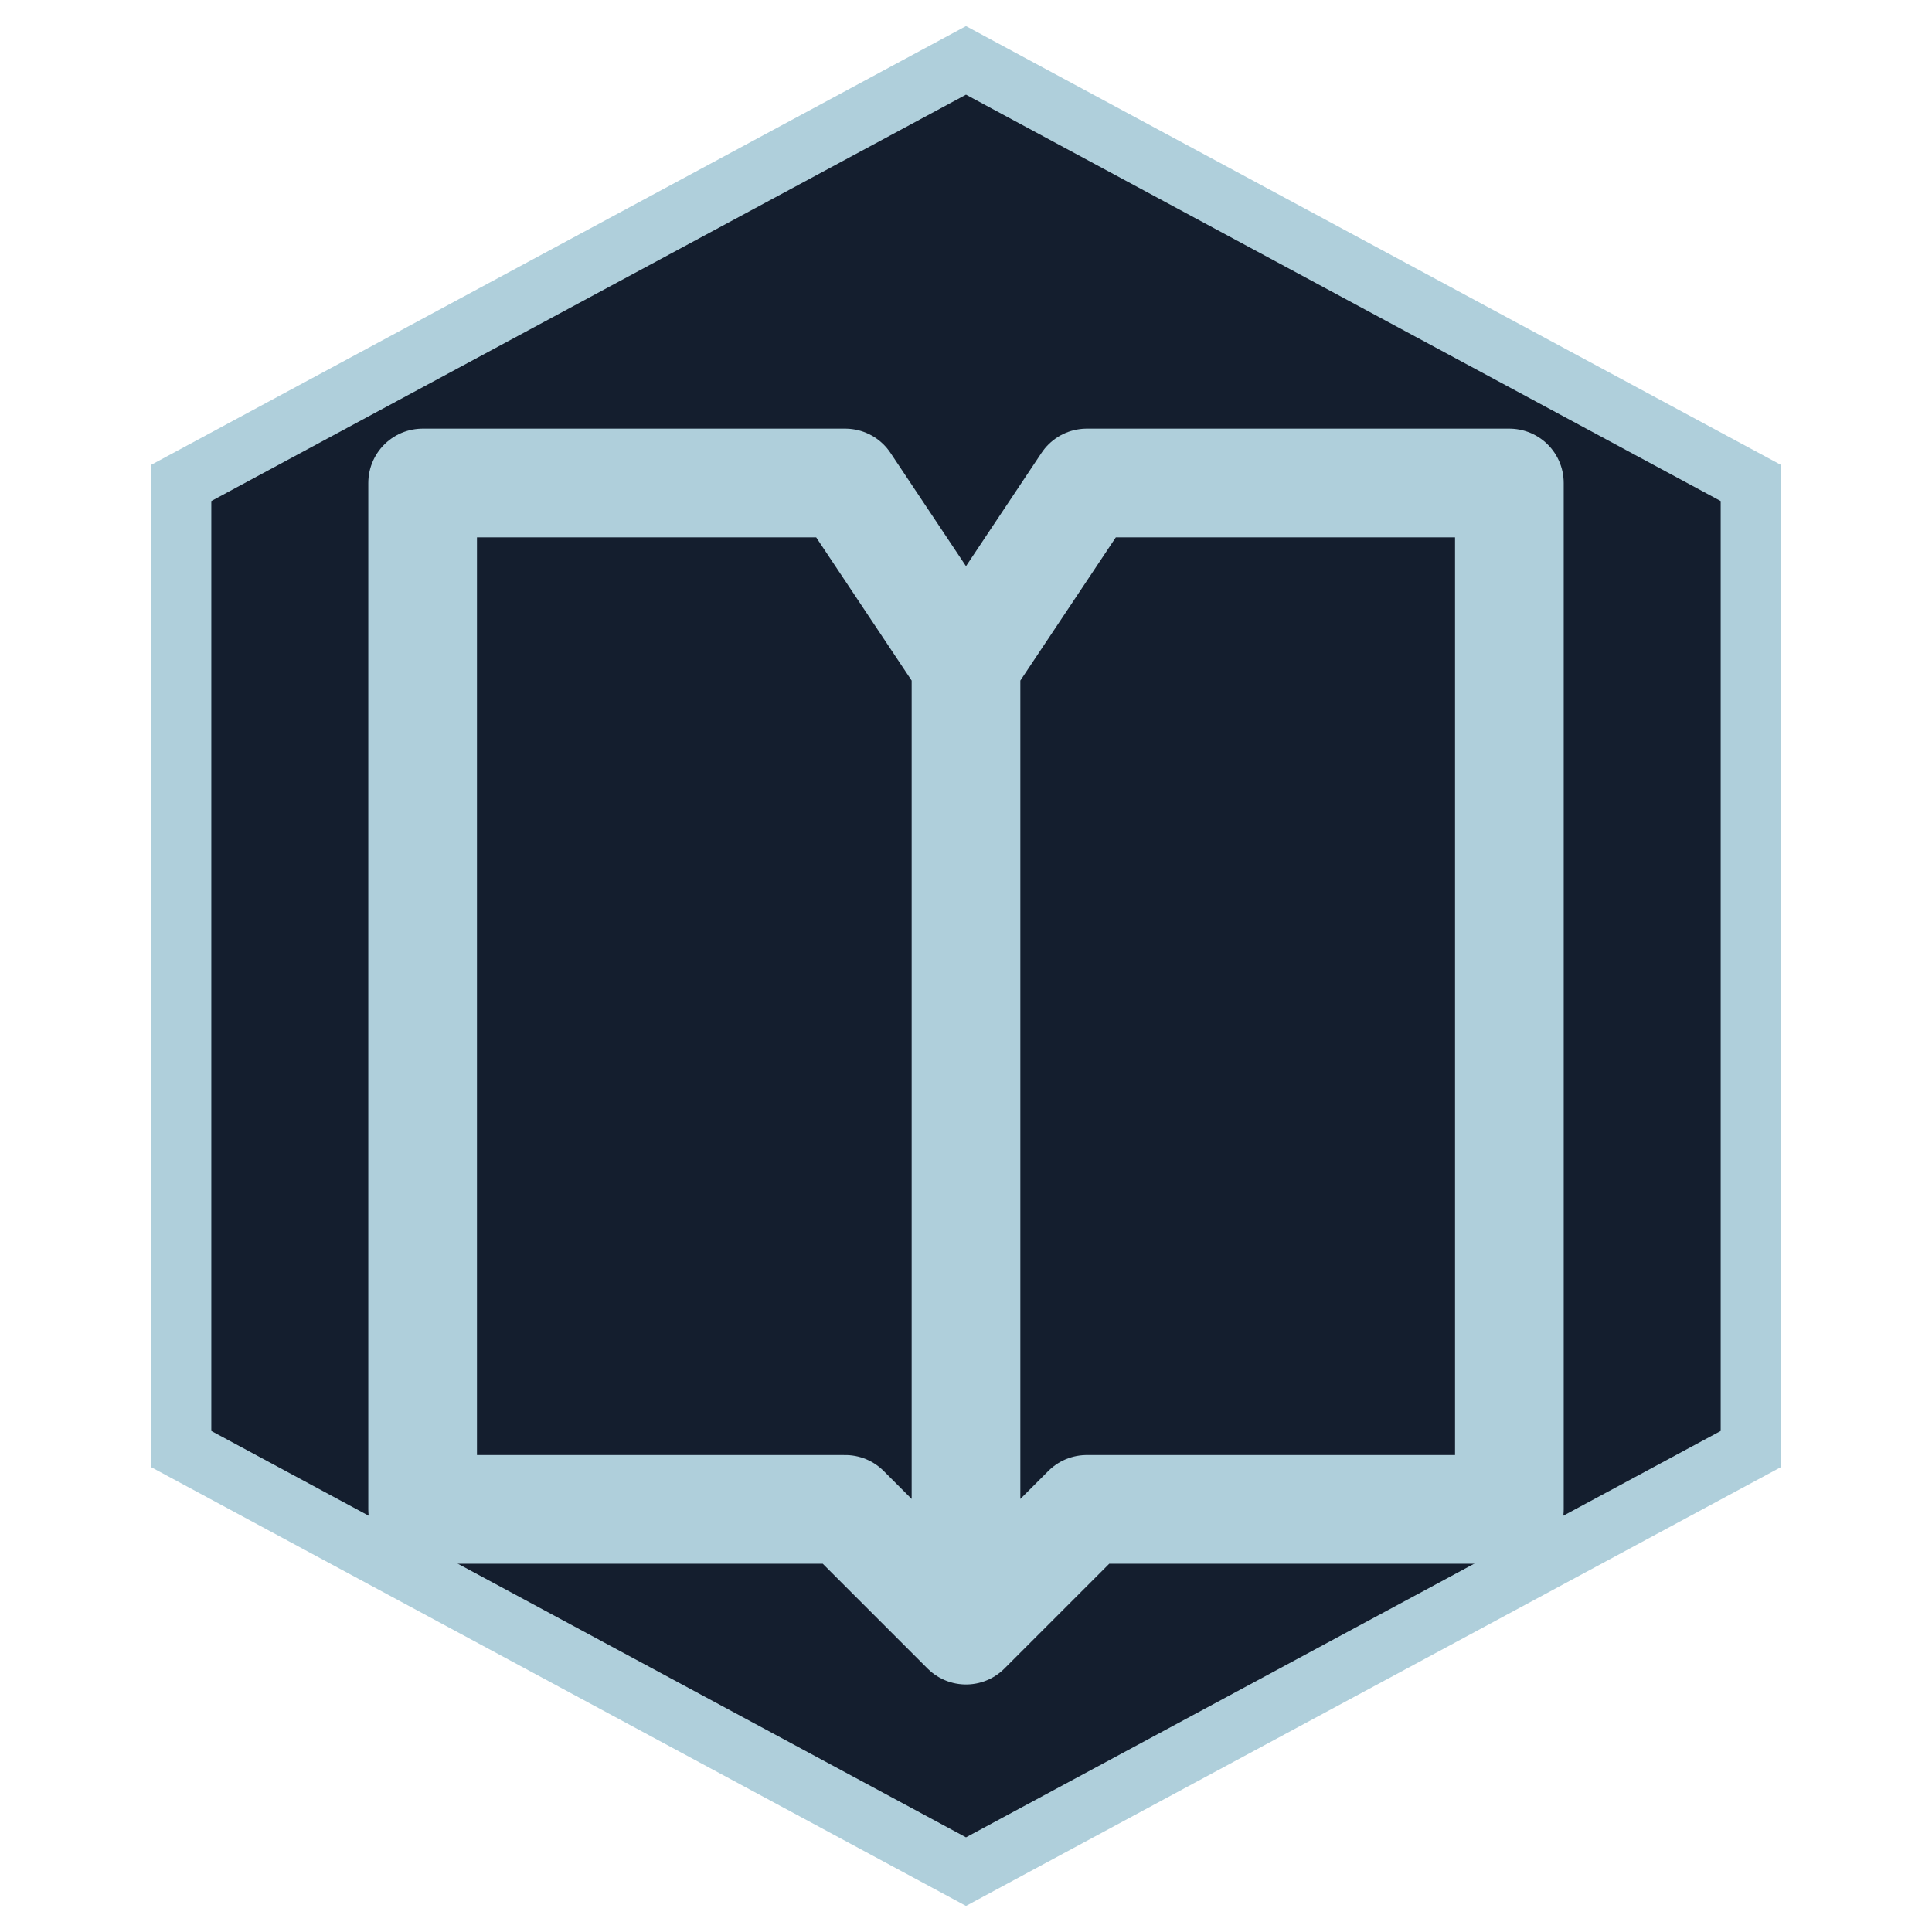
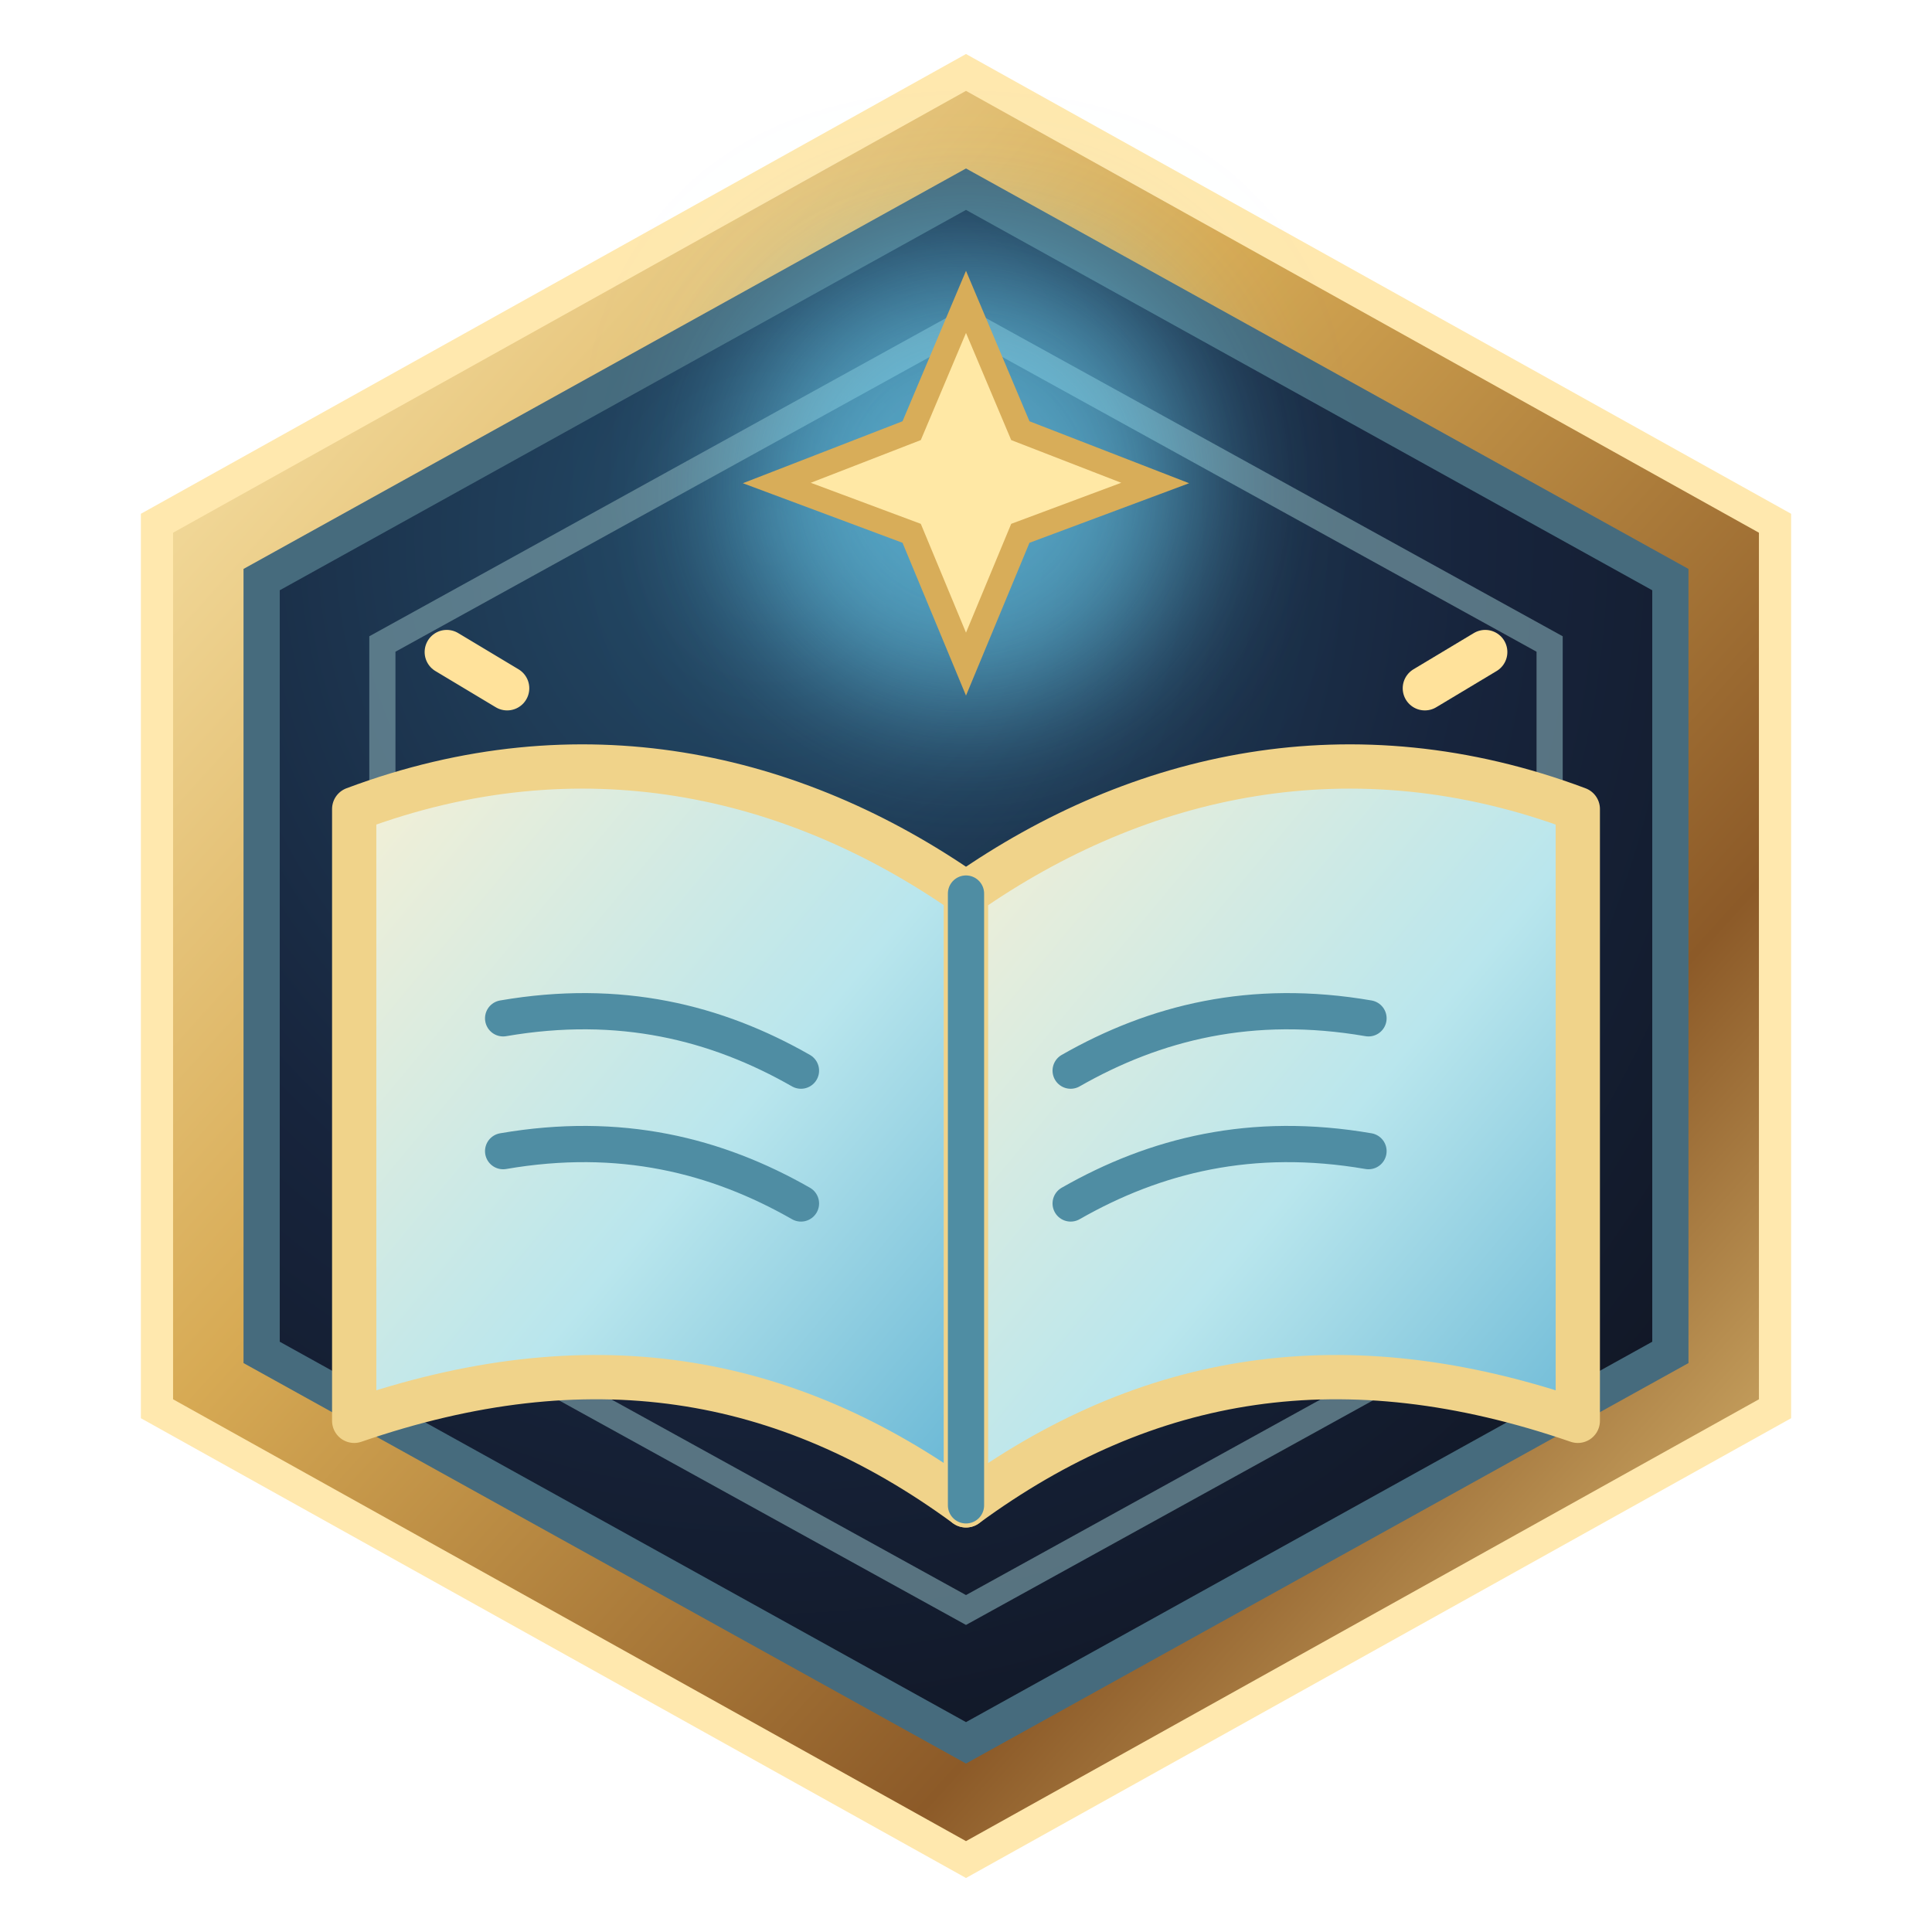
- <svg xmlns="http://www.w3.org/2000/svg" viewBox="0 0 32 32">
-   <path d="m16 1 13 7v16l-13 7-13-7V8Z" fill="#141e2e" stroke="#afcfdb" />
-   <path d="M7 8h7l2 3 2-3h7v17h-7l-2 2-2-2H7V8Zm9 3v16" fill="none" stroke="#afcfdb" stroke-width="1.8" stroke-linejoin="round" stroke-linecap="round" />
+ <svg xmlns="http://www.w3.org/2000/svg" viewBox="0 0 48 48">
+   <defs>
+     <linearGradient id="gold" x1="0" y1="0" x2="1" y2="1">
+       <stop stop-color="#fff0bc" />
+       <stop offset=".38" stop-color="#d7aa54" />
+       <stop offset=".72" stop-color="#8c5a28" />
+       <stop offset="1" stop-color="#f4d889" />
+     </linearGradient>
+     <radialGradient id="night" cx=".36" cy=".22" r=".9">
+       <stop stop-color="#244c69" />
+       <stop offset=".56" stop-color="#17243c" />
+       <stop offset="1" stop-color="#101522" />
+     </radialGradient>
+     <linearGradient id="page" x1="0" y1="0" x2="1" y2="1">
+       <stop stop-color="#f6f0d5" />
+       <stop offset=".55" stop-color="#b9e6ed" />
+       <stop offset="1" stop-color="#65b5d4" />
+     </linearGradient>
+     <filter id="glow" x="-.6" y="-.6" width="2.2" height="2.2">
+       <feGaussianBlur stdDeviation="1.8" />
+     </filter>
+   </defs>
+   <path d="M24 1.8 44.1 13v22L24 46.2 3.9 35V13Z" fill="url(#gold)" stroke="#ffe8ae" stroke-width=".8" />
+   <path d="M24 4.7 41.5 14.4v19.2L24 43.3 6.5 33.6V14.4Z" fill="url(#night)" stroke="#466b7d" stroke-width=".9" />
+   <path d="M24 8 38.5 16v16L24 40 9.5 32V16Z" fill="none" stroke="#7295a0" stroke-opacity=".72" stroke-width=".65" />
+   <circle cx="24" cy="12" r="5.6" fill="#73ddff" opacity=".62" filter="url(#glow)" />
+   <path d="m24 7.5 1.35 3.2 3.35 1.3-3.35 1.25L24 16.5l-1.35-3.25L19.3 12l3.35-1.3Z" fill="#ffe8a5" stroke="#d8ad59" stroke-width=".6" />
+   <path d="M8.8 20.1c5.6-2.1 10.9-.9 15.2 2.1v15.2c-4.5-3.3-9.4-4.1-15.2-2.1Z" fill="url(#page)" stroke="#f0d38a" stroke-width="1.1" stroke-linejoin="round" />
+   <path d="M39.2 20.1c-5.6-2.1-10.9-.9-15.2 2.1v15.2c4.5-3.3 9.4-4.1 15.2-2.1Z" fill="url(#page)" stroke="#f0d38a" stroke-width="1.1" stroke-linejoin="round" />
+   <path d="M24 22.2v15.2m-11.5-12.1c2.9-.5 5.3.1 7.4 1.3m-7.4 2c2.9-.5 5.3.1 7.4 1.3m14.1-4.6c-2.9-.5-5.3.1-7.4 1.3m7.4 2c-2.9-.5-5.3.1-7.4 1.3" fill="none" stroke="#4f8da3" stroke-width=".9" stroke-linecap="round" />
+   <path d="m11.1 16.2 1.5.9m24.3-.9-1.5.9" fill="none" stroke="#ffe29b" stroke-linecap="round" stroke-width="1.1" />
</svg>
